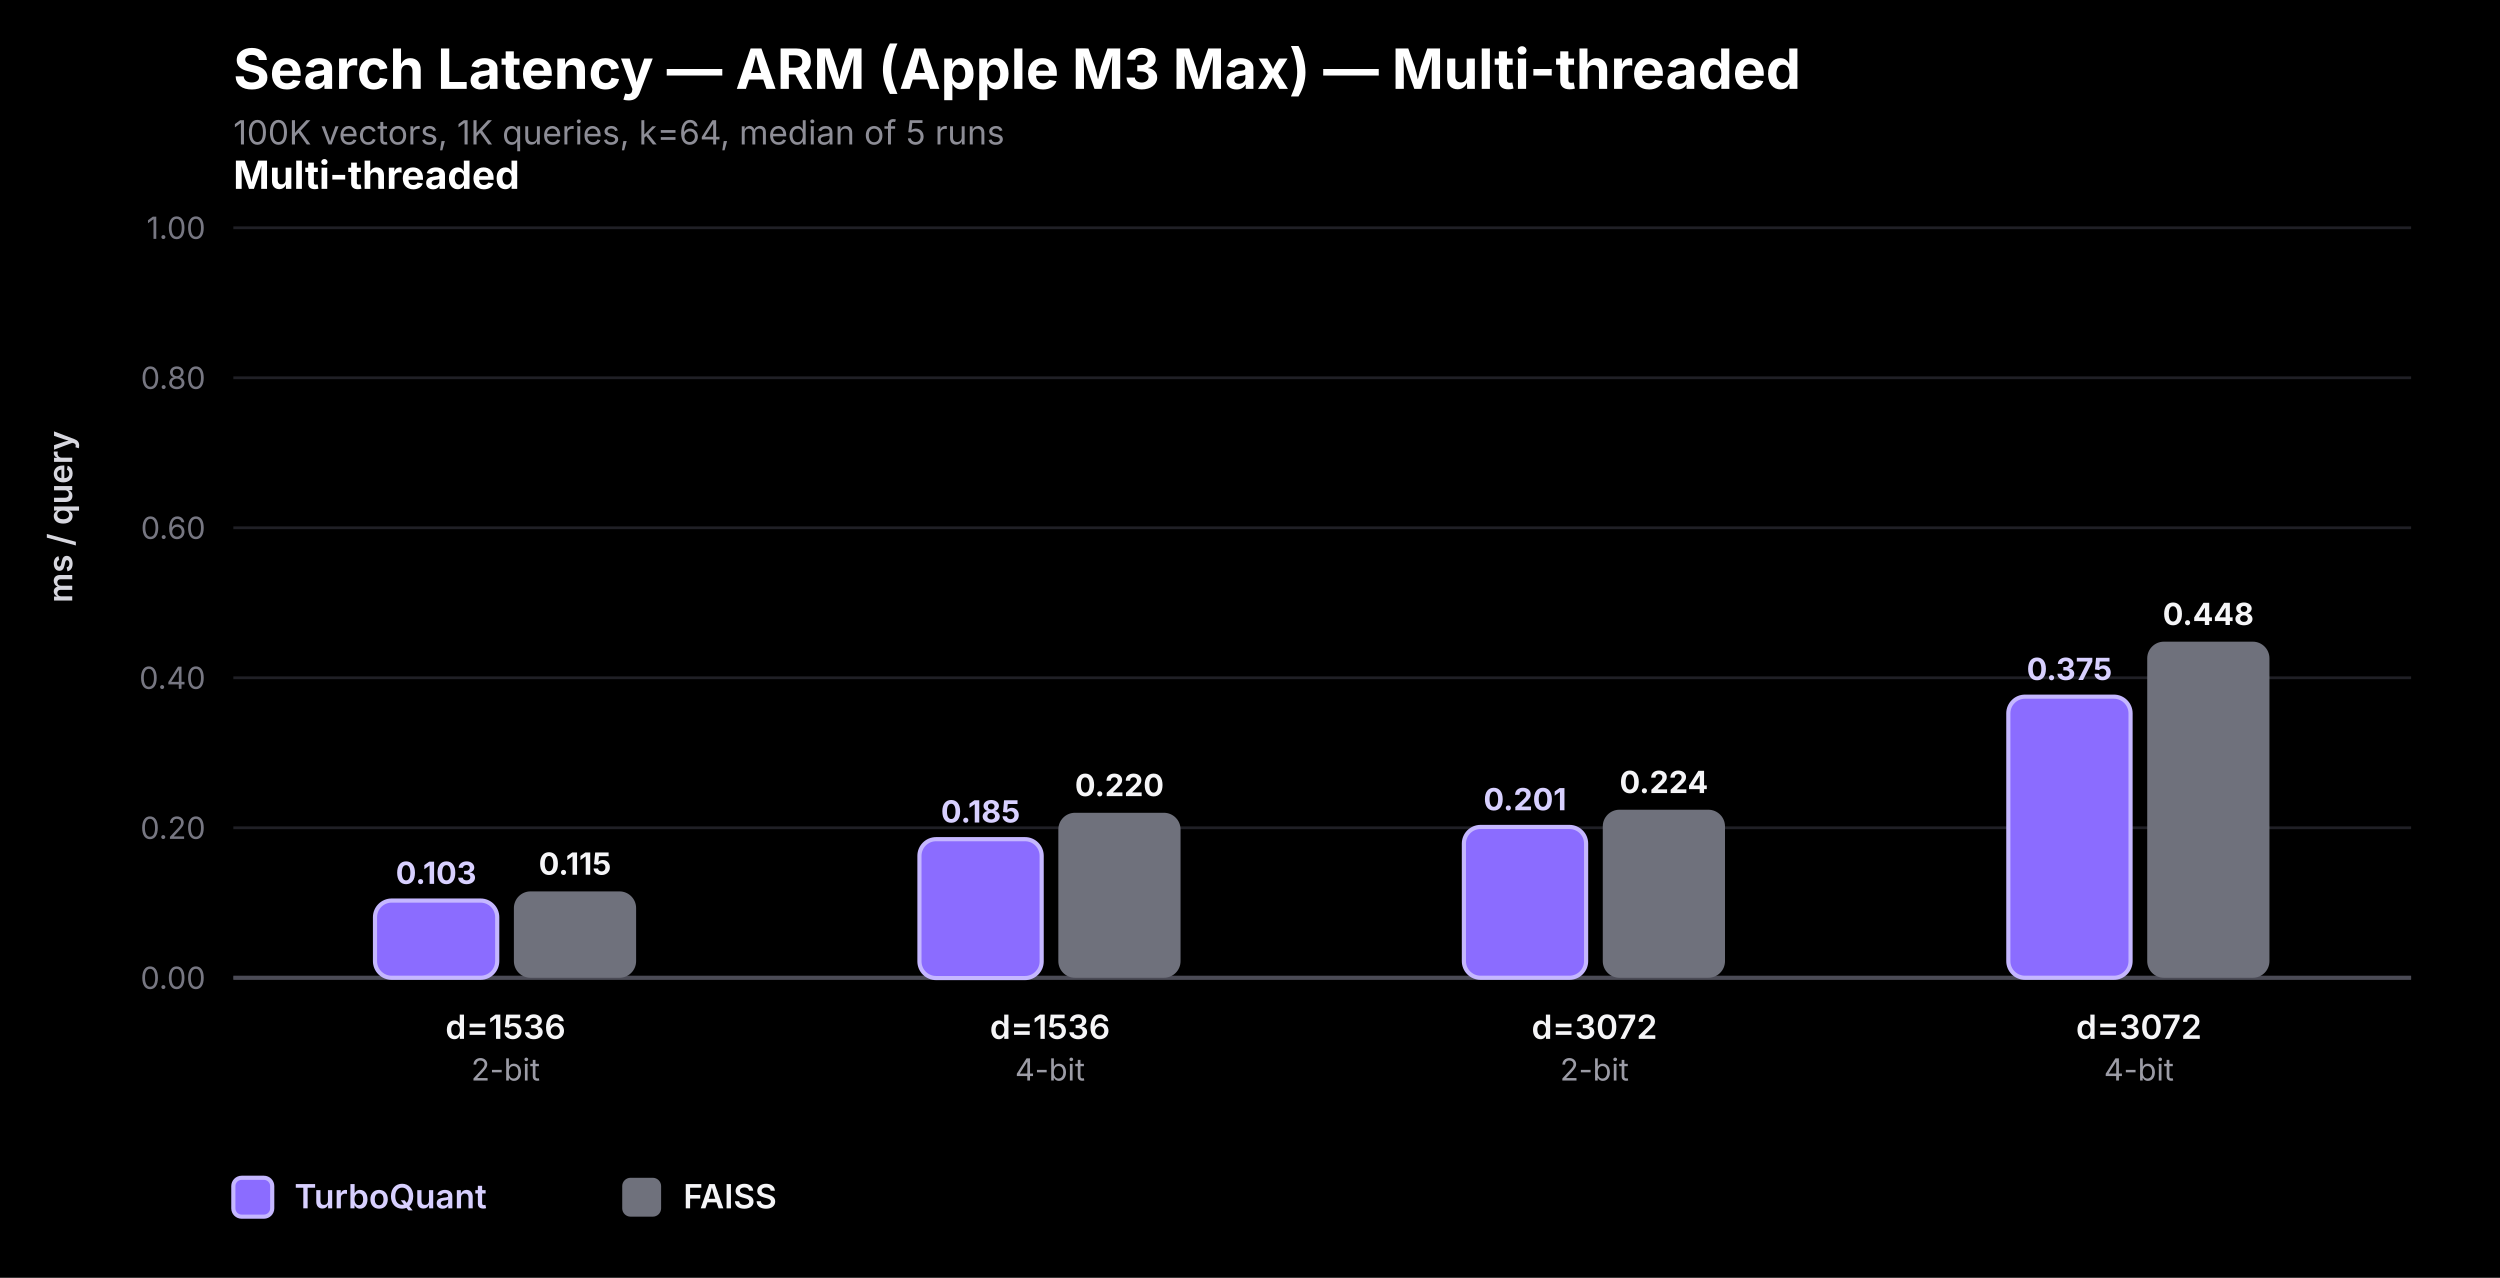
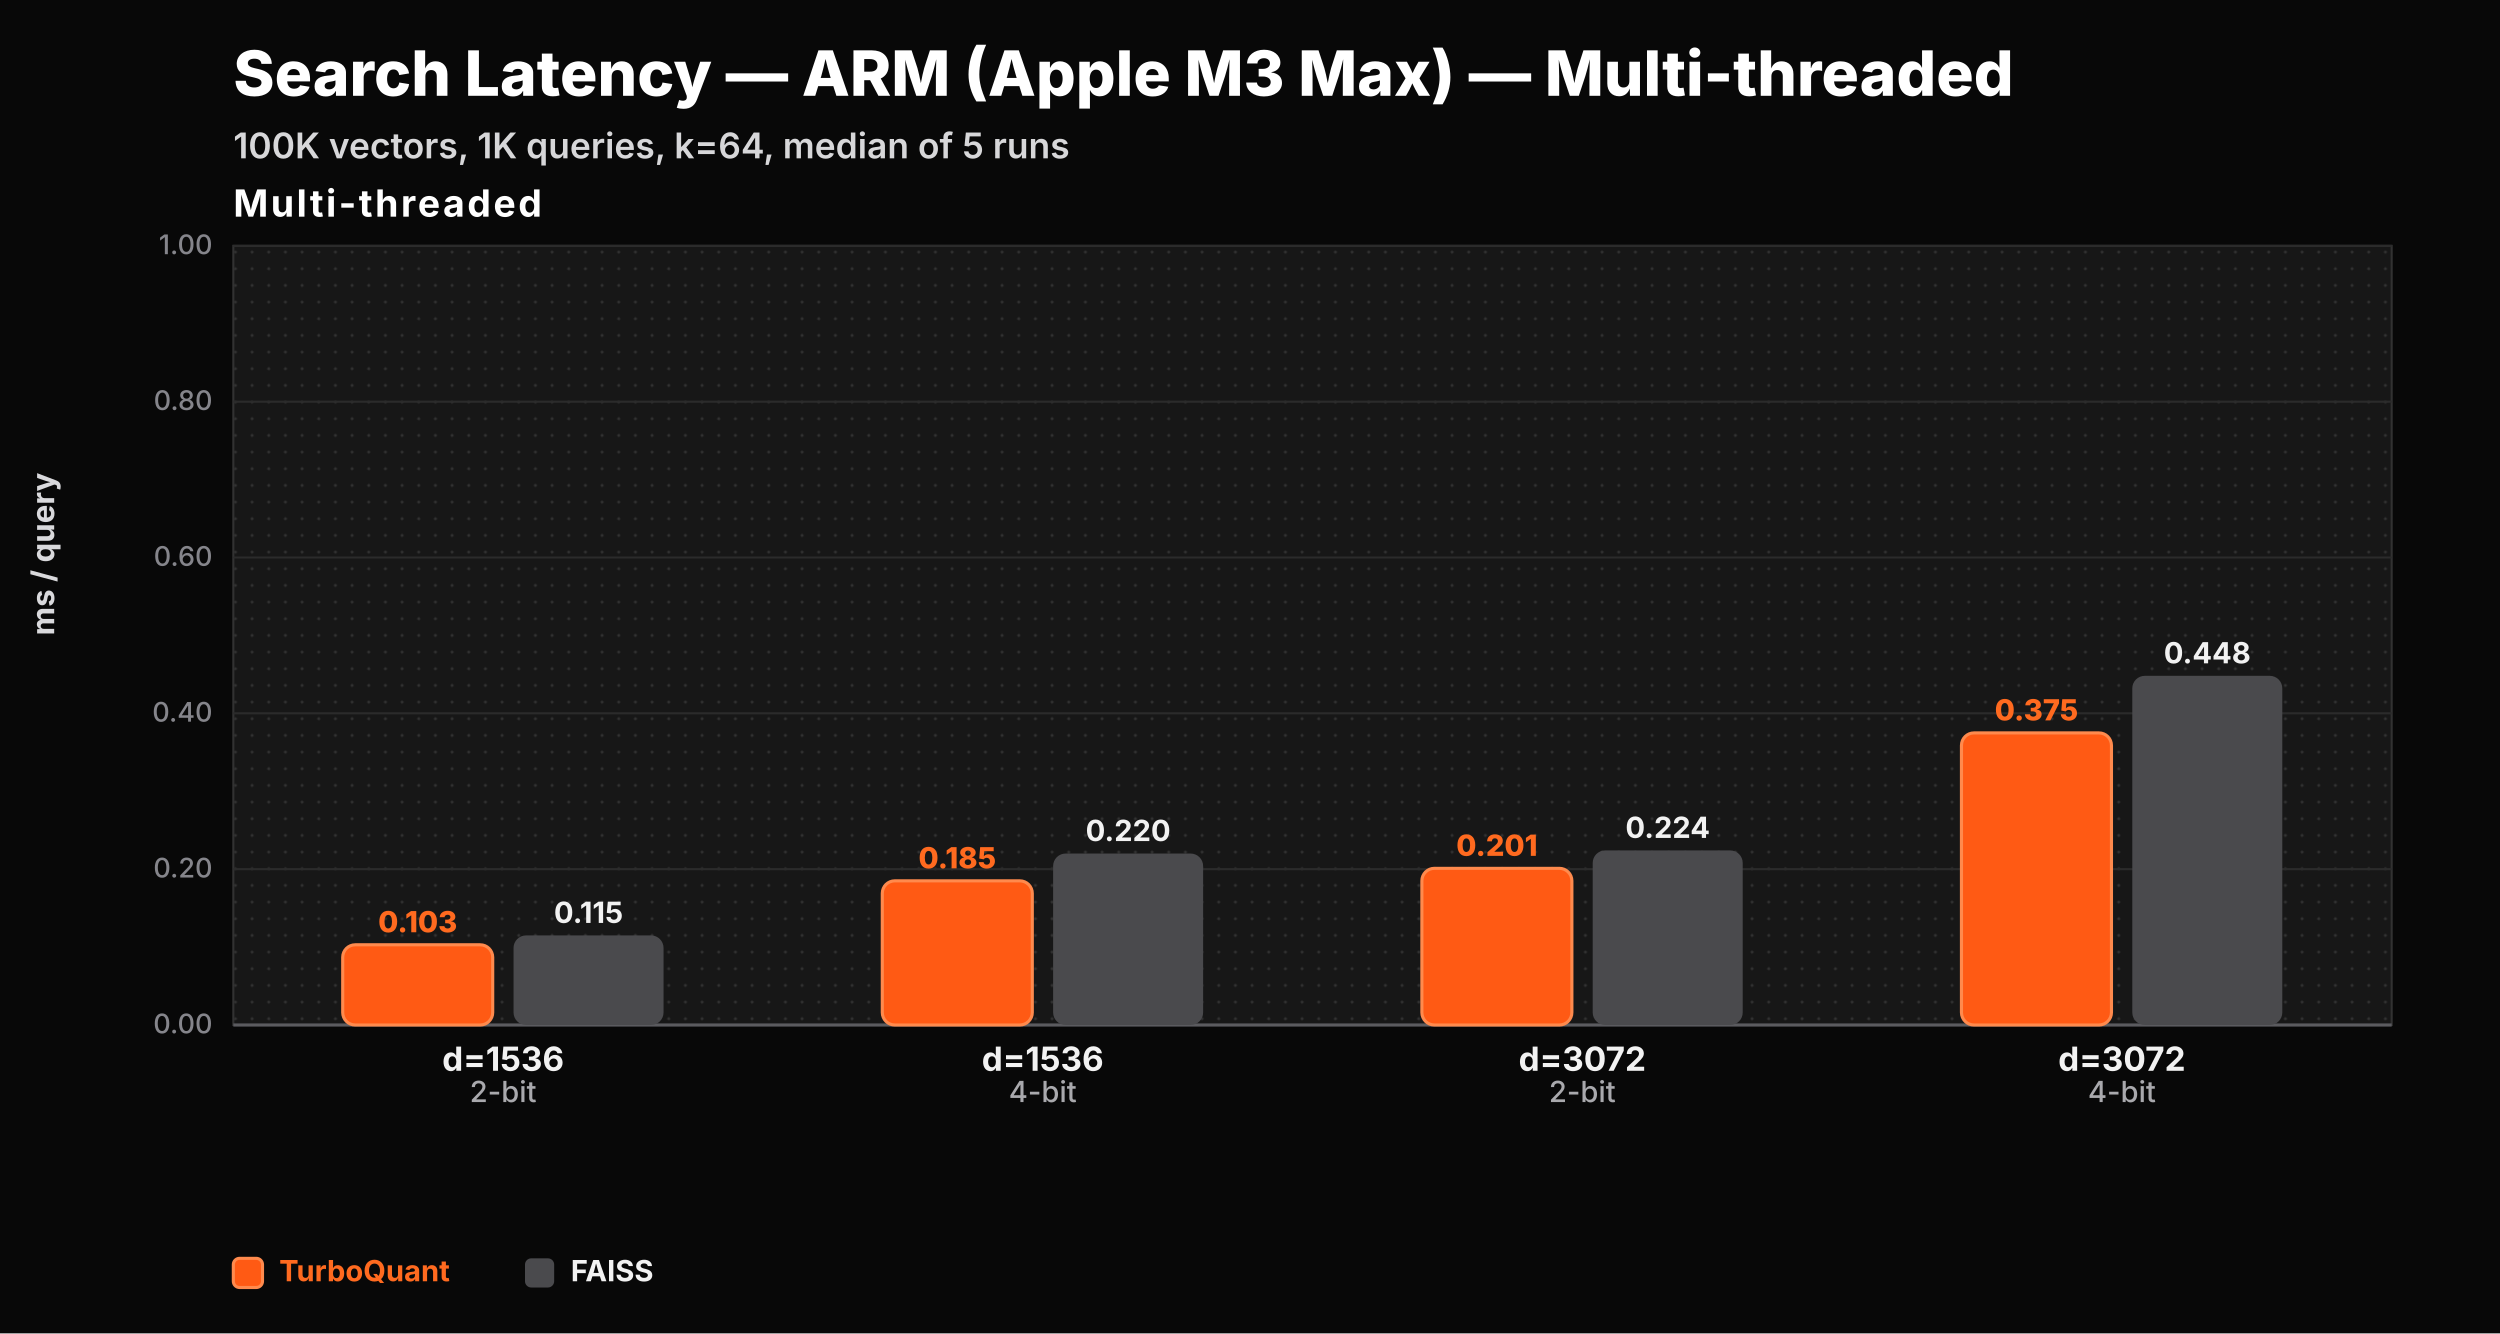
- <svg xmlns="http://www.w3.org/2000/svg" width="900" height="460" viewBox="0 0 900 460" role="img" aria-label="Search Latency — ARM (Apple M3 Max) — Multi-threaded">
+ <svg xmlns="http://www.w3.org/2000/svg" width="1200" height="640" viewBox="0 0 1200 640" role="img" aria-label="Search Latency — ARM (Apple M3 Max) — Multi-threaded">
  <style>
-   text { font-family: -apple-system, BlinkMacSystemFont, "Segoe UI", sans-serif; }
-   .title { font: 700 20px -apple-system, BlinkMacSystemFont, "Segoe UI", sans-serif; fill: #ffffff; }
-   .subtitle { font: 400 12px -apple-system, BlinkMacSystemFont, "Segoe UI", sans-serif; fill: #8d8d96; }
-   .panel { font: 700 14px -apple-system, BlinkMacSystemFont, "Segoe UI", sans-serif; fill: #ffffff; }
-   .label { font: 600 12px -apple-system, BlinkMacSystemFont, "Segoe UI", sans-serif; fill: #f5f5f7; }
-   .secondary { font: 400 11px -apple-system, BlinkMacSystemFont, "Segoe UI", sans-serif; fill: #9c9ca6; }
-   .tick { font: 400 11px -apple-system, BlinkMacSystemFont, "Segoe UI", sans-serif; fill: #777782; }
-   .value { font: 700 11px -apple-system, BlinkMacSystemFont, "Segoe UI", sans-serif; fill: #f5f5f7; }
-   .value-accent { font: 700 11px -apple-system, BlinkMacSystemFont, "Segoe UI", sans-serif; fill: #d8d0ff; }
-   .axis { font: 600 12px -apple-system, BlinkMacSystemFont, "Segoe UI", sans-serif; fill: #d7d7df; }
-   .legend { font: 600 12px -apple-system, BlinkMacSystemFont, "Segoe UI", sans-serif; fill: #f5f5f7; }
+   text { font-family: "Satoshi", -apple-system, BlinkMacSystemFont, "Segoe UI", sans-serif; }
+   .title { font: 800 30px "Satoshi", -apple-system, BlinkMacSystemFont, "Segoe UI", sans-serif; fill: #ffffff; }
+   .subtitle { font: 600 17px "Satoshi", -apple-system, BlinkMacSystemFont, "Segoe UI", sans-serif; fill: #d7d7d9; }
+   .panel { font: 700 18px "Satoshi", -apple-system, BlinkMacSystemFont, "Segoe UI", sans-serif; fill: #ffffff; letter-spacing: 1.2px; }
+   .label { font: 700 16px "Satoshi", -apple-system, BlinkMacSystemFont, "Segoe UI", sans-serif; fill: #f2f2f2; }
+   .secondary { font: 500 14px "Satoshi", -apple-system, BlinkMacSystemFont, "Segoe UI", sans-serif; fill: #a9a9ad; }
+   .tick { font: 500 13px "Satoshi", -apple-system, BlinkMacSystemFont, "Segoe UI", sans-serif; fill: #85858b; }
+   .value { font: 700 14px "Satoshi", -apple-system, BlinkMacSystemFont, "Segoe UI", sans-serif; fill: #f2f2f2; }
+   .value-accent { font: 800 14px "Satoshi", -apple-system, BlinkMacSystemFont, "Segoe UI", sans-serif; fill: #ff6a1f; }
+   .axis { font: 700 15px "Satoshi", -apple-system, BlinkMacSystemFont, "Segoe UI", sans-serif; fill: #d9d9dc; }
+   .legend { font: 700 14px "Satoshi", -apple-system, BlinkMacSystemFont, "Segoe UI", sans-serif; fill: #f2f2f2; }
+   .mono { font-family: "SFMono-Regular", Consolas, "Liberation Mono", monospace; }
</style>
-   <rect width="100%" height="100%" fill="#000000" />
-   <text x="84" y="32" class="title">Search Latency — ARM (Apple M3 Max) — Multi-threaded</text>
-   <text x="84" y="52" class="subtitle">100K vectors, 1K queries, k=64, median of 5 runs</text>
-   <line x1="84" y1="352.0" x2="868" y2="352.0" stroke="#202026" stroke-width="1" />
-   <text x="74" y="356.0" text-anchor="end" class="tick">0.00</text>
-   <line x1="84" y1="298.0" x2="868" y2="298.0" stroke="#202026" stroke-width="1" />
-   <text x="74" y="302.0" text-anchor="end" class="tick">0.20</text>
-   <line x1="84" y1="244.0" x2="868" y2="244.0" stroke="#202026" stroke-width="1" />
-   <text x="74" y="248.0" text-anchor="end" class="tick">0.40</text>
-   <line x1="84" y1="190.0" x2="868" y2="190.0" stroke="#202026" stroke-width="1" />
-   <text x="74" y="194.0" text-anchor="end" class="tick">0.60</text>
-   <line x1="84" y1="136.0" x2="868" y2="136.0" stroke="#202026" stroke-width="1" />
-   <text x="74" y="140.0" text-anchor="end" class="tick">0.80</text>
-   <line x1="84" y1="82.0" x2="868" y2="82.0" stroke="#202026" stroke-width="1" />
-   <text x="74" y="86.0" text-anchor="end" class="tick">1.00</text>
-   <line x1="84" y1="352.0" x2="868" y2="352.0" stroke="#4b4b56" stroke-width="1.5" />
-   <text x="84" y="68" class="panel">Multi-threaded</text>
-   <rect x="135.0" y="324.2" width="44" height="27.8" rx="6" fill="#8b6cff" stroke="#c5b7ff" stroke-width="1.5" />
-   <rect x="185.0" y="320.9" width="44" height="31.1" rx="6" fill="#6f717c" />
-   <text x="157.0" y="318.2" text-anchor="middle" class="value-accent">0.103</text>
-   <text x="207.0" y="314.9" text-anchor="middle" class="value">0.115</text>
-   <text x="182.0" y="374" text-anchor="middle" class="label">d=1536</text>
-   <text x="182.0" y="389" text-anchor="middle" class="secondary">2-bit</text>
-   <rect x="331.0" y="302.1" width="44" height="50.0" rx="6" fill="#8b6cff" stroke="#c5b7ff" stroke-width="1.5" />
-   <rect x="381.0" y="292.6" width="44" height="59.4" rx="6" fill="#6f717c" />
-   <text x="353.0" y="296.1" text-anchor="middle" class="value-accent">0.185</text>
-   <text x="403.0" y="286.6" text-anchor="middle" class="value">0.220</text>
-   <text x="378.0" y="374" text-anchor="middle" class="label">d=1536</text>
-   <text x="378.0" y="389" text-anchor="middle" class="secondary">4-bit</text>
-   <rect x="527.0" y="297.7" width="44" height="54.3" rx="6" fill="#8b6cff" stroke="#c5b7ff" stroke-width="1.5" />
-   <rect x="577.0" y="291.5" width="44" height="60.5" rx="6" fill="#6f717c" />
-   <text x="549.0" y="291.7" text-anchor="middle" class="value-accent">0.201</text>
-   <text x="599.0" y="285.5" text-anchor="middle" class="value">0.224</text>
-   <text x="574.0" y="374" text-anchor="middle" class="label">d=3072</text>
-   <text x="574.0" y="389" text-anchor="middle" class="secondary">2-bit</text>
-   <rect x="723.0" y="250.8" width="44" height="101.2" rx="6" fill="#8b6cff" stroke="#c5b7ff" stroke-width="1.5" />
-   <rect x="773.0" y="231.0" width="44" height="121.0" rx="6" fill="#6f717c" />
-   <text x="745.0" y="244.8" text-anchor="middle" class="value-accent">0.375</text>
-   <text x="795.0" y="225.0" text-anchor="middle" class="value">0.448</text>
-   <text x="770.0" y="374" text-anchor="middle" class="label">d=3072</text>
-   <text x="770.0" y="389" text-anchor="middle" class="secondary">4-bit</text>
-   <text x="26" y="217.0" transform="rotate(-90, 26, 217.0)" class="axis">ms / query</text>
-   <rect x="84" y="424" width="14" height="14" rx="3" fill="#8b6cff" stroke="#c5b7ff" stroke-width="1.5" />
-   <text x="106" y="435" class="legend" style="fill: #d8d0ff;">TurboQuant</text>
-   <rect x="224" y="424" width="14" height="14" rx="3" fill="#6f717c" />
-   <text x="246" y="435" class="legend">FAISS</text>
+   <defs>
+     <pattern id="dotgrid" width="8" height="8" patternUnits="userSpaceOnUse">
+       <circle cx="1" cy="1" r="0.75" fill="#3a3a3a" opacity="0.7" />
+     </pattern>
+     <marker id="arr" markerWidth="8" markerHeight="8" refX="7" refY="4" orient="auto">
+       <path d="M0,0 L8,4 L0,8 z" fill="#5b5b5f" />
+     </marker>
+   </defs>
+   <rect width="100%" height="100%" fill="#080808" />
+   <text x="112" y="46" class="title">Search Latency — ARM (Apple M3 Max) — Multi-threaded</text>
+   <text x="112" y="76" class="subtitle">100K vectors, 1K queries, k=64, median of 5 runs</text>
+   <rect x="112" y="118" width="1036" height="374" fill="#171717" stroke="#323232" stroke-width="1" />
+   <rect x="112" y="118" width="1036" height="374" fill="url(#dotgrid)" opacity="0.95" />
+   <line x1="112" y1="492.0" x2="1148" y2="492.0" stroke="#2b2b2b" stroke-width="1" />
+   <text x="102" y="496.0" text-anchor="end" class="tick">0.00</text>
+   <line x1="112" y1="417.2" x2="1148" y2="417.2" stroke="#2b2b2b" stroke-width="1" />
+   <text x="102" y="421.2" text-anchor="end" class="tick">0.20</text>
+   <line x1="112" y1="342.4" x2="1148" y2="342.4" stroke="#2b2b2b" stroke-width="1" />
+   <text x="102" y="346.4" text-anchor="end" class="tick">0.40</text>
+   <line x1="112" y1="267.6" x2="1148" y2="267.6" stroke="#2b2b2b" stroke-width="1" />
+   <text x="102" y="271.6" text-anchor="end" class="tick">0.60</text>
+   <line x1="112" y1="192.8" x2="1148" y2="192.8" stroke="#2b2b2b" stroke-width="1" />
+   <text x="102" y="196.8" text-anchor="end" class="tick">0.80</text>
+   <line x1="112" y1="118.0" x2="1148" y2="118.0" stroke="#2b2b2b" stroke-width="1" />
+   <text x="102" y="122.0" text-anchor="end" class="tick">1.00</text>
+   <line x1="112" y1="492.0" x2="1148" y2="492.0" stroke="#5b5b5f" stroke-width="1.5" />
+   <text x="112" y="104" class="panel">Multi-threaded</text>
+   <rect x="164.5" y="453.5" width="72" height="38.5" rx="6" fill="#ff5a14" stroke="#ff8a4d" stroke-width="1.5" />
+   <rect x="246.5" y="449.0" width="72" height="43.0" rx="6" fill="#4a4a4d" />
+   <text x="200.5" y="447.5" text-anchor="middle" class="value-accent">0.103</text>
+   <text x="282.5" y="443.0" text-anchor="middle" class="value">0.115</text>
+   <text x="241.5" y="514" text-anchor="middle" class="label">d=1536</text>
+   <text x="241.5" y="529" text-anchor="middle" class="secondary">2-bit</text>
+   <rect x="423.5" y="422.8" width="72" height="69.2" rx="6" fill="#ff5a14" stroke="#ff8a4d" stroke-width="1.5" />
+   <rect x="505.5" y="409.7" width="72" height="82.3" rx="6" fill="#4a4a4d" />
+   <text x="459.5" y="416.8" text-anchor="middle" class="value-accent">0.185</text>
+   <text x="541.5" y="403.7" text-anchor="middle" class="value">0.220</text>
+   <text x="500.5" y="514" text-anchor="middle" class="label">d=1536</text>
+   <text x="500.5" y="529" text-anchor="middle" class="secondary">4-bit</text>
+   <rect x="682.5" y="416.8" width="72" height="75.2" rx="6" fill="#ff5a14" stroke="#ff8a4d" stroke-width="1.5" />
+   <rect x="764.5" y="408.2" width="72" height="83.8" rx="6" fill="#4a4a4d" />
+   <text x="718.5" y="410.8" text-anchor="middle" class="value-accent">0.201</text>
+   <text x="800.5" y="402.2" text-anchor="middle" class="value">0.224</text>
+   <text x="759.5" y="514" text-anchor="middle" class="label">d=3072</text>
+   <text x="759.5" y="529" text-anchor="middle" class="secondary">2-bit</text>
+   <rect x="941.5" y="351.8" width="72" height="140.2" rx="6" fill="#ff5a14" stroke="#ff8a4d" stroke-width="1.5" />
+   <rect x="1023.5" y="324.4" width="72" height="167.6" rx="6" fill="#4a4a4d" />
+   <text x="977.5" y="345.8" text-anchor="middle" class="value-accent">0.375</text>
+   <text x="1059.5" y="318.4" text-anchor="middle" class="value">0.448</text>
+   <text x="1018.5" y="514" text-anchor="middle" class="label">d=3072</text>
+   <text x="1018.5" y="529" text-anchor="middle" class="secondary">4-bit</text>
+   <text x="26" y="305.0" transform="rotate(-90, 26, 305.0)" class="axis">ms / query</text>
+   <rect x="112" y="604" width="14" height="14" rx="3" fill="#ff5a14" stroke="#ff8a4d" stroke-width="1.5" />
+   <text x="134" y="615" class="legend" style="fill: #ff6a1f;">TurboQuant</text>
+   <rect x="252" y="604" width="14" height="14" rx="3" fill="#4a4a4d" />
+   <text x="274" y="615" class="legend">FAISS</text>
</svg>
